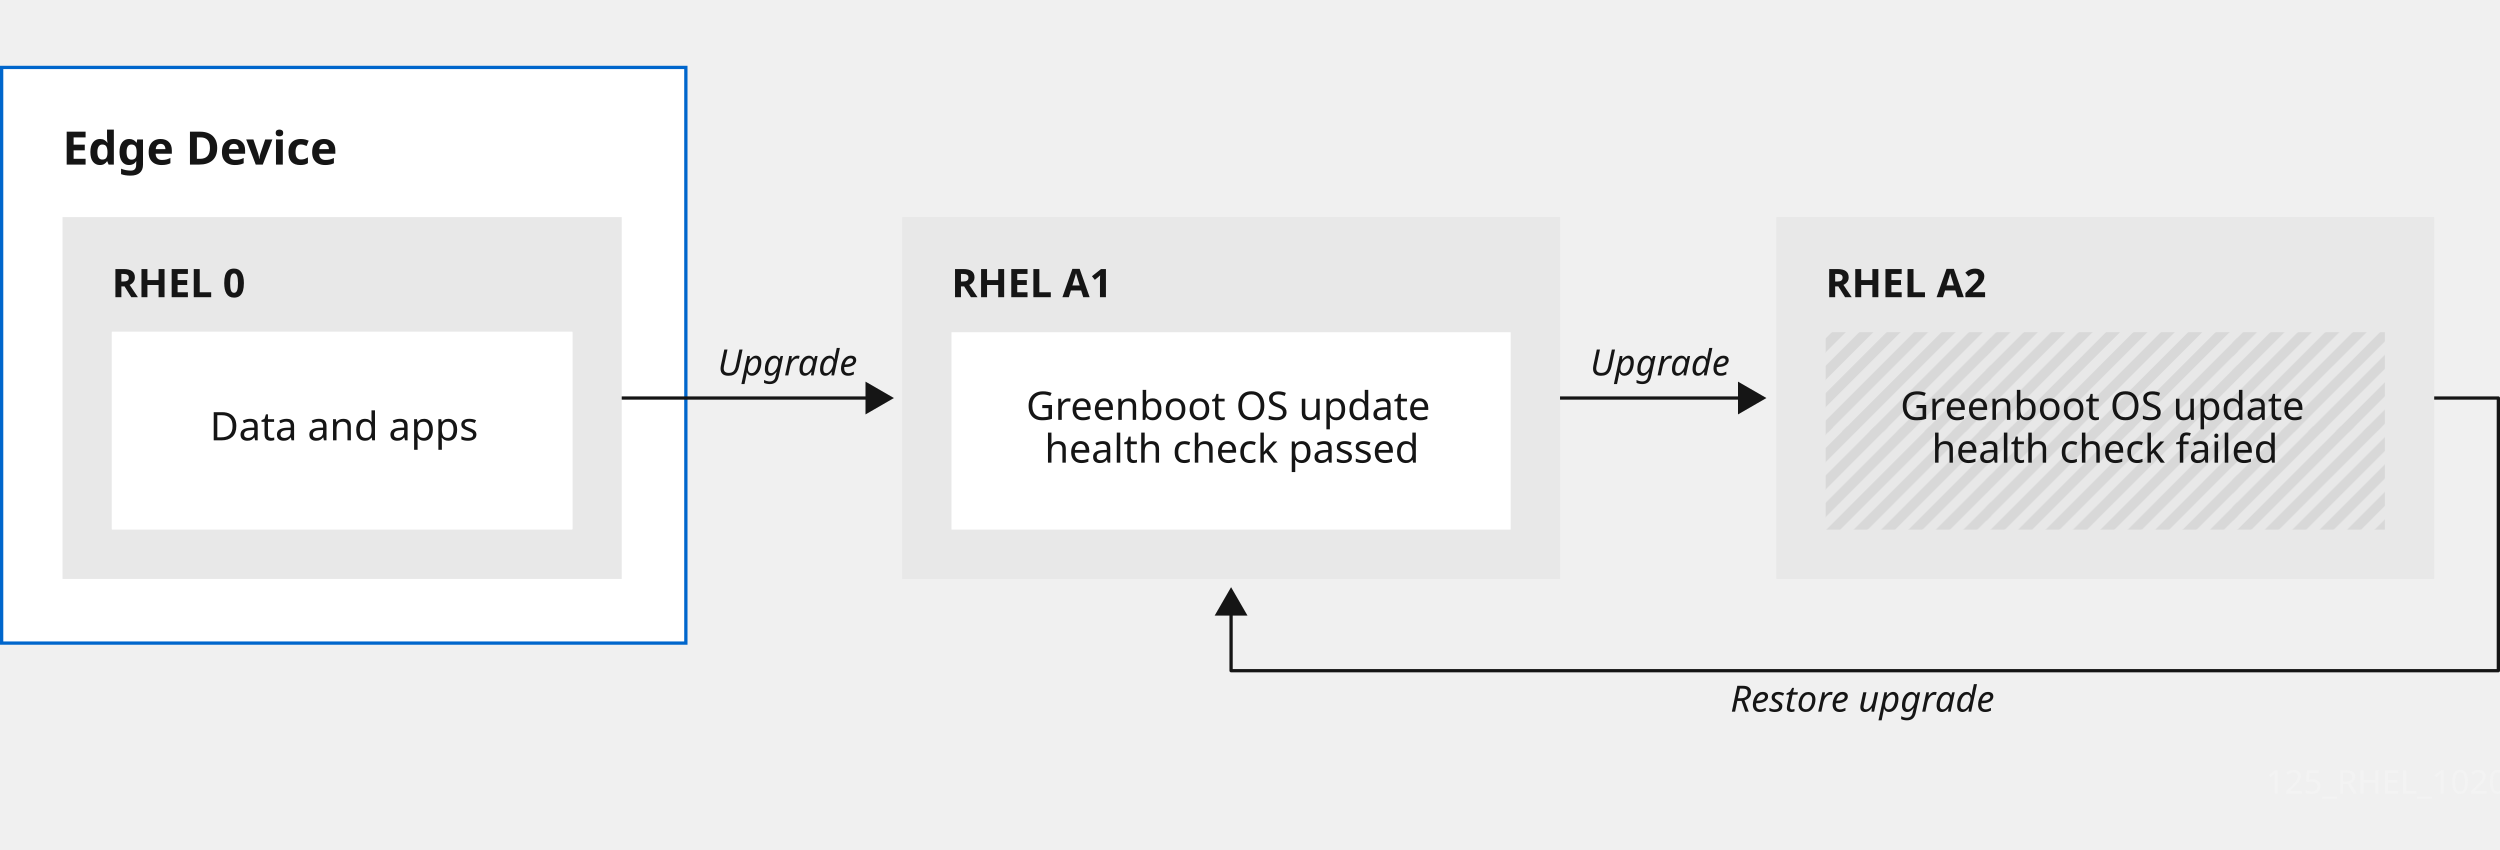
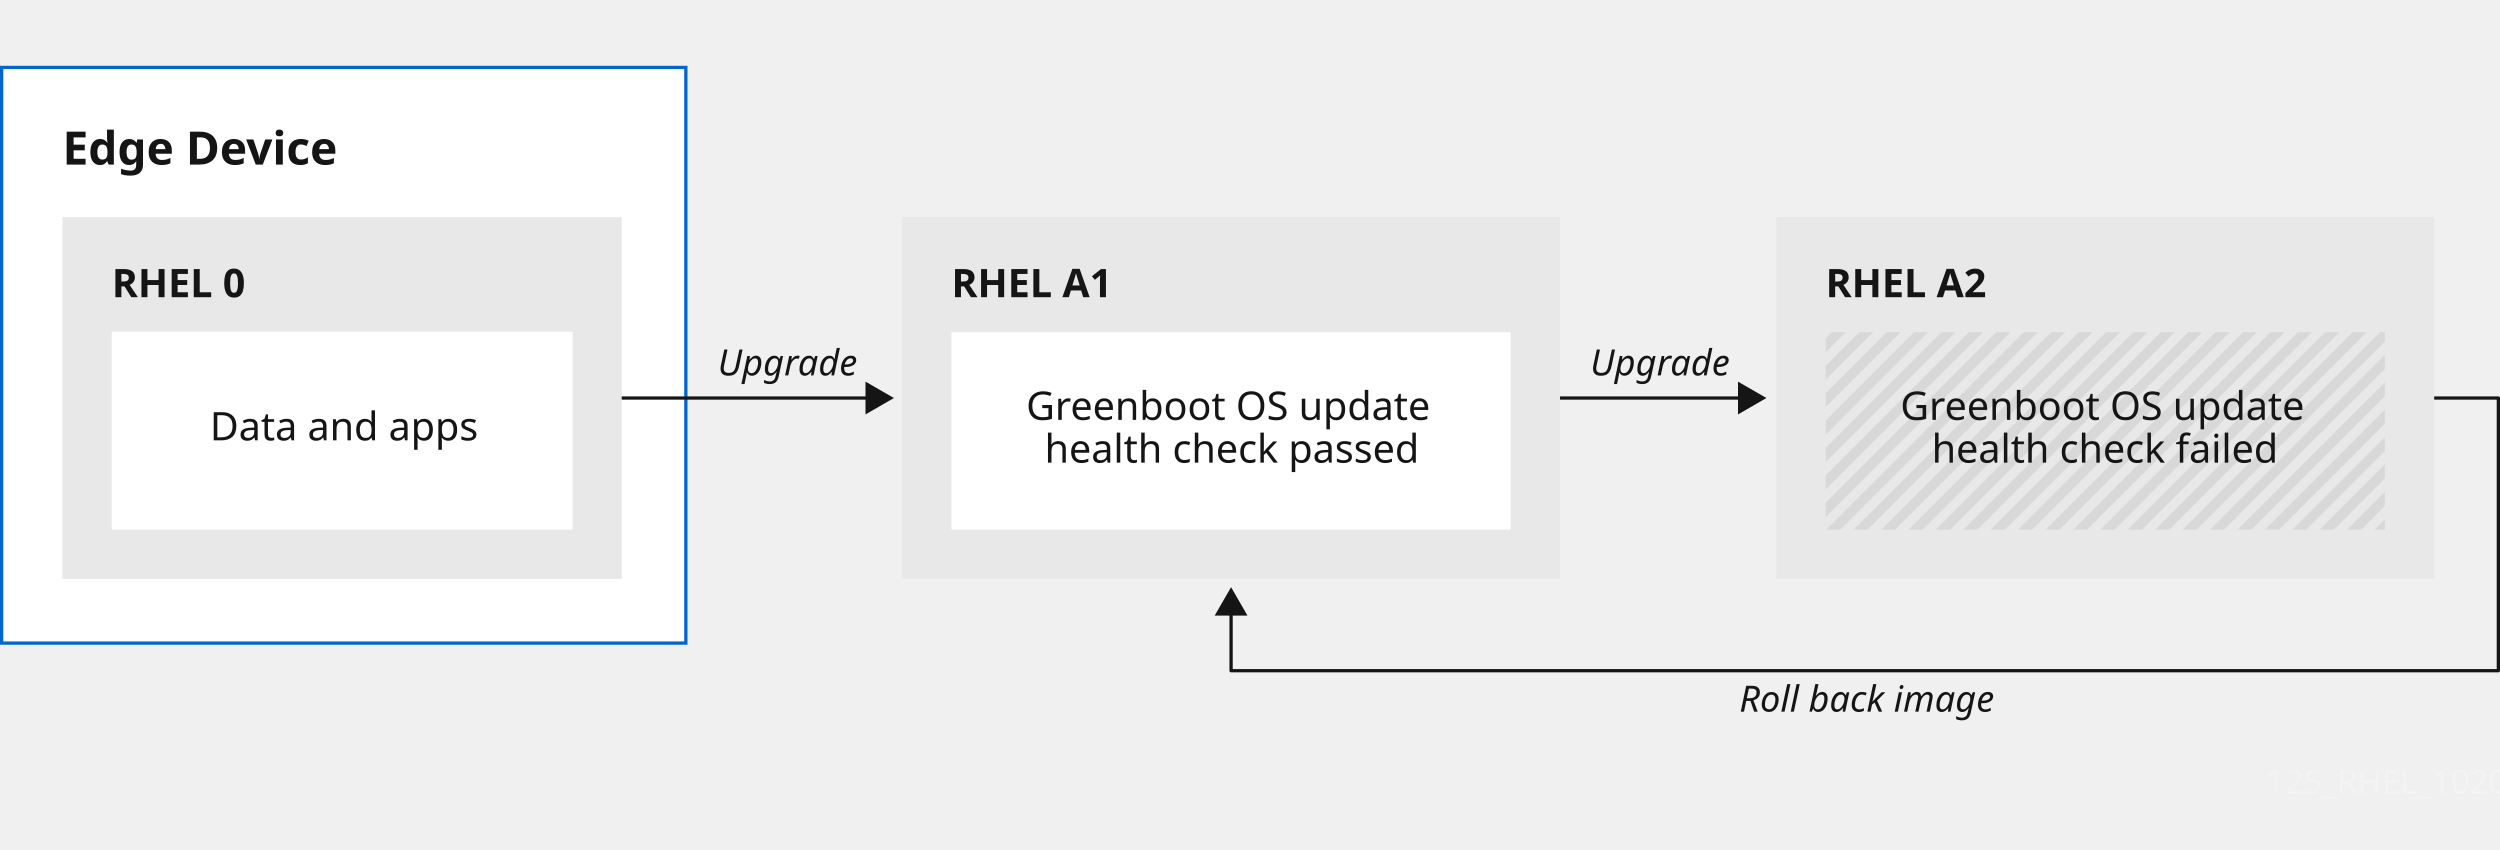
- <svg xmlns="http://www.w3.org/2000/svg" id="b9feaea6-30c8-4f78-838f-b031e15361ff" data-name="artwork" width="760" height="258.272" viewBox="0 0 760 258.272">
+ <svg xmlns="http://www.w3.org/2000/svg" id="a7a1a053-1014-41fd-99d3-c1a46595a13b" data-name="artwork" width="760" height="258.272" viewBox="0 0 760 258.272">
  <defs>
    <style>
-       .bbb43f7a-9e41-43db-98a5-db3ce2d2c0f8, .f1011e38-89a5-4bc4-865e-fc50b9f1a3e7, .f8e6f3fd-81db-48b1-b7b0-ad2303dfe167 {
+       .a7fe4b94-1d9d-4a3e-999a-9f0786f2b064, .ad9d6e6a-bd71-435c-b8c7-308fba2f9630, .b67eaa37-d375-42de-8fa5-ea018895b8c0 {
        fill: none;
      }

-       .b0faa9c8-3987-47ab-a61f-6a9502538d06, .b1d71bf6-2ad7-4745-9d9f-0aa42ea12949, .bd5075b4-3db8-41f9-a975-3b0d3575a11d, .e053634e-5083-4285-8169-6f3431a040fb, .ed5a42dc-5281-44b7-8c88-ce05532959db, .ef8828b6-6cc2-404c-b8ff-487e92860b6f {
+       .abff565d-a923-403f-b186-2a98509b29c7, .adbfa19f-35b9-462b-96b3-ba1240e538bd, .b029811d-702e-4563-acad-211adc013e5c, .b77ebb21-440c-4a18-8d54-f5827e54ec3e, .bcd3c95e-fa86-4ae9-8dfe-03c9c4177e71, .e1b42514-9a75-4039-b4d6-f460056fcdca {
        fill: #151515;
      }

-       .ed5a42dc-5281-44b7-8c88-ce05532959db, .f8e6f3fd-81db-48b1-b7b0-ad2303dfe167 {
+       .abff565d-a923-403f-b186-2a98509b29c7, .ad9d6e6a-bd71-435c-b8c7-308fba2f9630 {
        stroke: #151515;
      }

-       .ed5a42dc-5281-44b7-8c88-ce05532959db {
+       .abff565d-a923-403f-b186-2a98509b29c7 {
        stroke-miterlimit: 10;
      }

-       .b80b361f-a07a-4c91-86c3-1091dbde6640 {
+       .fdbff30c-d4fd-49f3-a0b5-780ac9dde597 {
        fill: #fff;
      }

-       .b4b50f16-7315-4faa-be6c-0e156bba98f7 {
+       .a557a4d8-a7cf-44de-a085-f4d8786fbdfe {
        fill: #06c;
      }

-       .b1d71bf6-2ad7-4745-9d9f-0aa42ea12949 {
+       .e1b42514-9a75-4039-b4d6-f460056fcdca {
        font-size: 14px;
      }

-       .b1d71bf6-2ad7-4745-9d9f-0aa42ea12949, .bd5075b4-3db8-41f9-a975-3b0d3575a11d {
+       .adbfa19f-35b9-462b-96b3-ba1240e538bd, .e1b42514-9a75-4039-b4d6-f460056fcdca {
        font-family: RedHatText-Bold, Red Hat Text;
        font-weight: 700;
      }

-       .f8e6f3fd-81db-48b1-b7b0-ad2303dfe167 {
+       .ad9d6e6a-bd71-435c-b8c7-308fba2f9630 {
        stroke-linecap: round;
        stroke-linejoin: round;
      }

-       .ef8828b6-6cc2-404c-b8ff-487e92860b6f {
+       .bcd3c95e-fa86-4ae9-8dfe-03c9c4177e71 {
        font-size: 11px;
        font-family: RedHatText-Italic, Red Hat Text;
        font-style: italic;
      }

-       .bec01fb0-dab1-46b0-a830-6a884f12b8bb {
+       .e975baed-eba8-40fd-b22c-2d2874ed55f4 {
        fill: #e8e8e8;
      }

-       .b0faa9c8-3987-47ab-a61f-6a9502538d06, .bd5075b4-3db8-41f9-a975-3b0d3575a11d {
+       .adbfa19f-35b9-462b-96b3-ba1240e538bd, .b029811d-702e-4563-acad-211adc013e5c {
        font-size: 12px;
      }

-       .b0faa9c8-3987-47ab-a61f-6a9502538d06 {
+       .b029811d-702e-4563-acad-211adc013e5c {
        font-family: RedHatText-Medium, Red Hat Text;
        font-weight: 500;
      }

-       .b14611a6-9bc0-40d0-938d-5f6bd7c1acb2 {
+       .e2fc96e3-79a3-4f20-acb1-f74459f6b33c {
        opacity: 0.08;
-         fill: url(#ae13f03c-355c-456b-8726-5629eb656b81);
-       }
- 
-       .f1011e38-89a5-4bc4-865e-fc50b9f1a3e7 {
+         fill: url(#ac58600a-397b-4ceb-a706-fadc99bf2376);
+       }
+ 
+       .b67eaa37-d375-42de-8fa5-ea018895b8c0 {
        opacity: 0.05;
      }

-       .a4e9c789-273d-4d22-a047-71f5449e41cf {
+       .af1a4dc2-ffc4-43af-8022-3af4e5060acc {
        font-size: 10px;
        fill: #f3f3f3;
        font-family: RedHatText-Regular, Red Hat Text;
      }
    </style>
-     <pattern id="ae13f03c-355c-456b-8726-5629eb656b81" data-name="diaginal hash (gray) 2" width="50" height="50" patternTransform="translate(-70.498 -94.502) scale(1.5)" patternUnits="userSpaceOnUse" viewBox="0 0 50 50">
-       <rect class="bbb43f7a-9e41-43db-98a5-db3ce2d2c0f8" width="50" height="50" />
-       <g>
-         <polygon class="ed5a42dc-5281-44b7-8c88-ce05532959db" points="50 50 50 50.707 50.707 50 50 50" />
-         <polygon class="ed5a42dc-5281-44b7-8c88-ce05532959db" points="54.849 50 50 54.849 50 56.263 56.263 50 54.849 50" />
-         <polygon class="ed5a42dc-5281-44b7-8c88-ce05532959db" points="60.404 50 50 60.404 50 61.818 61.818 50 60.404 50" />
-         <polygon class="ed5a42dc-5281-44b7-8c88-ce05532959db" points="65.96 50 50 65.96 50 67.374 67.374 50 65.96 50" />
-         <polygon class="ed5a42dc-5281-44b7-8c88-ce05532959db" points="71.515 50 50 71.515 50 72.929 72.929 50 71.515 50" />
-         <polygon class="ed5a42dc-5281-44b7-8c88-ce05532959db" points="77.071 50 50 77.071 50 78.485 78.485 50 77.071 50" />
-         <polygon class="ed5a42dc-5281-44b7-8c88-ce05532959db" points="82.626 50 50 82.626 50 84.04 84.041 50 82.626 50" />
-         <polygon class="ed5a42dc-5281-44b7-8c88-ce05532959db" points="88.182 50 50 88.182 50 89.596 89.596 50 88.182 50" />
-         <polygon class="ed5a42dc-5281-44b7-8c88-ce05532959db" points="93.737 50 50 93.737 50 95.151 95.151 50 93.737 50" />
-         <polygon class="ed5a42dc-5281-44b7-8c88-ce05532959db" points="100 50 99.293 50 50 99.293 50 100 50.707 100 100 50.707 100 50" />
-       </g>
-       <g>
-         <polygon class="ed5a42dc-5281-44b7-8c88-ce05532959db" points="0 50 0 50.707 0.707 50 0 50" />
-         <polygon class="ed5a42dc-5281-44b7-8c88-ce05532959db" points="4.849 50 0 54.849 0 56.263 6.263 50 4.849 50" />
-         <polygon class="ed5a42dc-5281-44b7-8c88-ce05532959db" points="10.404 50 0 60.404 0 61.818 11.818 50 10.404 50" />
-         <polygon class="ed5a42dc-5281-44b7-8c88-ce05532959db" points="15.96 50 0 65.96 0 67.374 17.374 50 15.96 50" />
-         <polygon class="ed5a42dc-5281-44b7-8c88-ce05532959db" points="21.515 50 0 71.515 0 72.929 22.929 50 21.515 50" />
-         <polygon class="ed5a42dc-5281-44b7-8c88-ce05532959db" points="27.071 50 0 77.071 0 78.485 28.485 50 27.071 50" />
-         <polygon class="ed5a42dc-5281-44b7-8c88-ce05532959db" points="32.626 50 0 82.626 0 84.04 34.041 50 32.626 50" />
-         <polygon class="ed5a42dc-5281-44b7-8c88-ce05532959db" points="38.182 50 0 88.182 0 89.596 39.596 50 38.182 50" />
-         <polygon class="ed5a42dc-5281-44b7-8c88-ce05532959db" points="43.737 50 0 93.737 0 95.151 45.151 50 43.737 50" />
-         <polygon class="ed5a42dc-5281-44b7-8c88-ce05532959db" points="50 50 49.293 50 0 99.293 0 100 0.707 100 50 50.707 50 50" />
-       </g>
-       <polygon class="ed5a42dc-5281-44b7-8c88-ce05532959db" points="0 50 -0.707 50 -50 99.293 -50 100 -49.293 100 0 50.707 0 50" />
-       <g>
-         <polygon class="ed5a42dc-5281-44b7-8c88-ce05532959db" points="50 0 50 0.707 50.707 0 50 0" />
-         <polygon class="ed5a42dc-5281-44b7-8c88-ce05532959db" points="54.849 0 50 4.849 50 6.263 56.263 0 54.849 0" />
-         <polygon class="ed5a42dc-5281-44b7-8c88-ce05532959db" points="60.404 0 50 10.404 50 11.818 61.818 0 60.404 0" />
-         <polygon class="ed5a42dc-5281-44b7-8c88-ce05532959db" points="65.96 0 50 15.96 50 17.374 67.374 0 65.96 0" />
-         <polygon class="ed5a42dc-5281-44b7-8c88-ce05532959db" points="71.515 0 50 21.515 50 22.929 72.929 0 71.515 0" />
-         <polygon class="ed5a42dc-5281-44b7-8c88-ce05532959db" points="77.071 0 50 27.071 50 28.485 78.485 0 77.071 0" />
-         <polygon class="ed5a42dc-5281-44b7-8c88-ce05532959db" points="82.626 0 50 32.626 50 34.04 84.041 0 82.626 0" />
-         <polygon class="ed5a42dc-5281-44b7-8c88-ce05532959db" points="88.182 0 50 38.182 50 39.596 89.596 0 88.182 0" />
-         <polygon class="ed5a42dc-5281-44b7-8c88-ce05532959db" points="93.737 0 50 43.737 50 45.151 95.151 0 93.737 0" />
-         <polygon class="ed5a42dc-5281-44b7-8c88-ce05532959db" points="100 0 99.293 0 50 49.293 50 50 50.707 50 100 0.707 100 0" />
-       </g>
-       <g>
-         <polygon class="ed5a42dc-5281-44b7-8c88-ce05532959db" points="0 0 0 0.707 0.707 0 0 0" />
-         <polygon class="ed5a42dc-5281-44b7-8c88-ce05532959db" points="4.849 0 0 4.849 0 6.263 6.263 0 4.849 0" />
-         <polygon class="ed5a42dc-5281-44b7-8c88-ce05532959db" points="10.404 0 0 10.404 0 11.818 11.818 0 10.404 0" />
-         <polygon class="ed5a42dc-5281-44b7-8c88-ce05532959db" points="15.96 0 0 15.96 0 17.374 17.374 0 15.96 0" />
-         <polygon class="ed5a42dc-5281-44b7-8c88-ce05532959db" points="21.515 0 0 21.515 0 22.929 22.929 0 21.515 0" />
-         <polygon class="ed5a42dc-5281-44b7-8c88-ce05532959db" points="27.071 0 0 27.071 0 28.485 28.485 0 27.071 0" />
-         <polygon class="ed5a42dc-5281-44b7-8c88-ce05532959db" points="32.626 0 0 32.626 0 34.04 34.041 0 32.626 0" />
-         <polygon class="ed5a42dc-5281-44b7-8c88-ce05532959db" points="38.182 0 0 38.182 0 39.596 39.596 0 38.182 0" />
-         <polygon class="ed5a42dc-5281-44b7-8c88-ce05532959db" points="43.737 0 0 43.737 0 45.151 45.151 0 43.737 0" />
-         <polygon class="ed5a42dc-5281-44b7-8c88-ce05532959db" points="50 0 49.293 0 0 49.293 0 50 0.707 50 50 0.707 50 0" />
-         <polygon class="ed5a42dc-5281-44b7-8c88-ce05532959db" points="6.263 50 50 6.262 50 4.848 4.849 50 6.263 50" />
-         <polygon class="ed5a42dc-5281-44b7-8c88-ce05532959db" points="11.818 50 50 11.818 50 10.404 10.404 50 11.818 50" />
-         <polygon class="ed5a42dc-5281-44b7-8c88-ce05532959db" points="17.374 50 50 17.374 50 15.96 15.96 50 17.374 50" />
-         <polygon class="ed5a42dc-5281-44b7-8c88-ce05532959db" points="22.929 50 50 22.929 50 21.515 21.515 50 22.929 50" />
-         <polygon class="ed5a42dc-5281-44b7-8c88-ce05532959db" points="28.485 50 50 28.485 50 27.071 27.071 50 28.485 50" />
-         <polygon class="ed5a42dc-5281-44b7-8c88-ce05532959db" points="34.04 50 50 34.04 50 32.626 32.626 50 34.04 50" />
-         <polygon class="ed5a42dc-5281-44b7-8c88-ce05532959db" points="39.596 50 50 39.596 50 38.182 38.182 50 39.596 50" />
-         <polygon class="ed5a42dc-5281-44b7-8c88-ce05532959db" points="45.151 50 50 45.151 50 43.737 43.737 50 45.151 50" />
-         <polygon class="ed5a42dc-5281-44b7-8c88-ce05532959db" points="50 50 50 49.293 49.293 50 50 50" />
-       </g>
-       <g>
-         <polygon class="ed5a42dc-5281-44b7-8c88-ce05532959db" points="0 0 -0.707 0 -50 49.293 -50 50 -49.293 50 0 0.707 0 0" />
-         <polygon class="ed5a42dc-5281-44b7-8c88-ce05532959db" points="-43.737 50 0 6.262 0 4.848 -45.151 50 -43.737 50" />
-         <polygon class="ed5a42dc-5281-44b7-8c88-ce05532959db" points="-38.182 50 0 11.818 0 10.404 -39.596 50 -38.182 50" />
-         <polygon class="ed5a42dc-5281-44b7-8c88-ce05532959db" points="-32.626 50 0 17.374 0 15.96 -34.04 50 -32.626 50" />
-         <polygon class="ed5a42dc-5281-44b7-8c88-ce05532959db" points="-27.071 50 0 22.929 0 21.515 -28.485 50 -27.071 50" />
-         <polygon class="ed5a42dc-5281-44b7-8c88-ce05532959db" points="-21.515 50 0 28.485 0 27.071 -22.929 50 -21.515 50" />
-         <polygon class="ed5a42dc-5281-44b7-8c88-ce05532959db" points="-15.96 50 0 34.04 0 32.626 -17.374 50 -15.96 50" />
-         <polygon class="ed5a42dc-5281-44b7-8c88-ce05532959db" points="-10.404 50 0 39.596 0 38.182 -11.818 50 -10.404 50" />
-         <polygon class="ed5a42dc-5281-44b7-8c88-ce05532959db" points="-4.849 50 0 45.151 0 43.737 -6.263 50 -4.849 50" />
-         <polygon class="ed5a42dc-5281-44b7-8c88-ce05532959db" points="0 50 0 49.293 -0.707 50 0 50" />
-       </g>
-       <polygon class="ed5a42dc-5281-44b7-8c88-ce05532959db" points="100 -50 99.293 -50 50 -0.707 50 0 50.707 0 100 -49.293 100 -50" />
-       <g>
-         <polygon class="ed5a42dc-5281-44b7-8c88-ce05532959db" points="50 -50 49.293 -50 0 -0.707 0 0 0.707 0 50 -49.293 50 -50" />
-         <polygon class="ed5a42dc-5281-44b7-8c88-ce05532959db" points="6.263 0 50 -43.738 50 -45.152 4.849 0 6.263 0" />
-         <polygon class="ed5a42dc-5281-44b7-8c88-ce05532959db" points="11.818 0 50 -38.182 50 -39.596 10.404 0 11.818 0" />
-         <polygon class="ed5a42dc-5281-44b7-8c88-ce05532959db" points="17.374 0 50 -32.626 50 -34.04 15.96 0 17.374 0" />
-         <polygon class="ed5a42dc-5281-44b7-8c88-ce05532959db" points="22.929 0 50 -27.071 50 -28.485 21.515 0 22.929 0" />
-         <polygon class="ed5a42dc-5281-44b7-8c88-ce05532959db" points="28.485 0 50 -21.515 50 -22.929 27.071 0 28.485 0" />
-         <polygon class="ed5a42dc-5281-44b7-8c88-ce05532959db" points="34.04 0 50 -15.96 50 -17.374 32.626 0 34.04 0" />
-         <polygon class="ed5a42dc-5281-44b7-8c88-ce05532959db" points="39.596 0 50 -10.404 50 -11.818 38.182 0 39.596 0" />
-         <polygon class="ed5a42dc-5281-44b7-8c88-ce05532959db" points="45.151 0 50 -4.849 50 -6.263 43.737 0 45.151 0" />
-         <polygon class="ed5a42dc-5281-44b7-8c88-ce05532959db" points="50 0 50 -0.707 49.293 0 50 0" />
-       </g>
-       <g>
-         <polygon class="ed5a42dc-5281-44b7-8c88-ce05532959db" points="0 -50 -0.707 -50 -50 -0.707 -50 0 -49.293 0 0 -49.293 0 -50" />
-         <polygon class="ed5a42dc-5281-44b7-8c88-ce05532959db" points="-43.737 0 0 -43.738 0 -45.152 -45.151 0 -43.737 0" />
-         <polygon class="ed5a42dc-5281-44b7-8c88-ce05532959db" points="-38.182 0 0 -38.182 0 -39.596 -39.596 0 -38.182 0" />
-         <polygon class="ed5a42dc-5281-44b7-8c88-ce05532959db" points="-32.626 0 0 -32.626 0 -34.04 -34.04 0 -32.626 0" />
-         <polygon class="ed5a42dc-5281-44b7-8c88-ce05532959db" points="-27.071 0 0 -27.071 0 -28.485 -28.485 0 -27.071 0" />
-         <polygon class="ed5a42dc-5281-44b7-8c88-ce05532959db" points="-21.515 0 0 -21.515 0 -22.929 -22.929 0 -21.515 0" />
-         <polygon class="ed5a42dc-5281-44b7-8c88-ce05532959db" points="-15.96 0 0 -15.96 0 -17.374 -17.374 0 -15.96 0" />
-         <polygon class="ed5a42dc-5281-44b7-8c88-ce05532959db" points="-10.404 0 0 -10.404 0 -11.818 -11.818 0 -10.404 0" />
-         <polygon class="ed5a42dc-5281-44b7-8c88-ce05532959db" points="-4.849 0 0 -4.849 0 -6.263 -6.263 0 -4.849 0" />
-         <polygon class="ed5a42dc-5281-44b7-8c88-ce05532959db" points="0 0 0 -0.707 -0.707 0 0 0" />
+     <pattern id="ac58600a-397b-4ceb-a706-fadc99bf2376" data-name="diaginal hash (gray) 2" width="50" height="50" patternTransform="translate(-70.498 -94.502) scale(1.5)" patternUnits="userSpaceOnUse" viewBox="0 0 50 50">
+       <rect class="a7fe4b94-1d9d-4a3e-999a-9f0786f2b064" width="50" height="50" />
+       <g>
+         <polygon class="abff565d-a923-403f-b186-2a98509b29c7" points="50 50 50 50.707 50.707 50 50 50" />
+         <polygon class="abff565d-a923-403f-b186-2a98509b29c7" points="54.849 50 50 54.849 50 56.263 56.263 50 54.849 50" />
+         <polygon class="abff565d-a923-403f-b186-2a98509b29c7" points="60.404 50 50 60.404 50 61.818 61.818 50 60.404 50" />
+         <polygon class="abff565d-a923-403f-b186-2a98509b29c7" points="65.96 50 50 65.96 50 67.374 67.374 50 65.96 50" />
+         <polygon class="abff565d-a923-403f-b186-2a98509b29c7" points="71.515 50 50 71.515 50 72.929 72.929 50 71.515 50" />
+         <polygon class="abff565d-a923-403f-b186-2a98509b29c7" points="77.071 50 50 77.071 50 78.485 78.485 50 77.071 50" />
+         <polygon class="abff565d-a923-403f-b186-2a98509b29c7" points="82.626 50 50 82.626 50 84.04 84.041 50 82.626 50" />
+         <polygon class="abff565d-a923-403f-b186-2a98509b29c7" points="88.182 50 50 88.182 50 89.596 89.596 50 88.182 50" />
+         <polygon class="abff565d-a923-403f-b186-2a98509b29c7" points="93.737 50 50 93.737 50 95.151 95.151 50 93.737 50" />
+         <polygon class="abff565d-a923-403f-b186-2a98509b29c7" points="100 50 99.293 50 50 99.293 50 100 50.707 100 100 50.707 100 50" />
+       </g>
+       <g>
+         <polygon class="abff565d-a923-403f-b186-2a98509b29c7" points="0 50 0 50.707 0.707 50 0 50" />
+         <polygon class="abff565d-a923-403f-b186-2a98509b29c7" points="4.849 50 0 54.849 0 56.263 6.263 50 4.849 50" />
+         <polygon class="abff565d-a923-403f-b186-2a98509b29c7" points="10.404 50 0 60.404 0 61.818 11.818 50 10.404 50" />
+         <polygon class="abff565d-a923-403f-b186-2a98509b29c7" points="15.96 50 0 65.96 0 67.374 17.374 50 15.96 50" />
+         <polygon class="abff565d-a923-403f-b186-2a98509b29c7" points="21.515 50 0 71.515 0 72.929 22.929 50 21.515 50" />
+         <polygon class="abff565d-a923-403f-b186-2a98509b29c7" points="27.071 50 0 77.071 0 78.485 28.485 50 27.071 50" />
+         <polygon class="abff565d-a923-403f-b186-2a98509b29c7" points="32.626 50 0 82.626 0 84.04 34.041 50 32.626 50" />
+         <polygon class="abff565d-a923-403f-b186-2a98509b29c7" points="38.182 50 0 88.182 0 89.596 39.596 50 38.182 50" />
+         <polygon class="abff565d-a923-403f-b186-2a98509b29c7" points="43.737 50 0 93.737 0 95.151 45.151 50 43.737 50" />
+         <polygon class="abff565d-a923-403f-b186-2a98509b29c7" points="50 50 49.293 50 0 99.293 0 100 0.707 100 50 50.707 50 50" />
+       </g>
+       <polygon class="abff565d-a923-403f-b186-2a98509b29c7" points="0 50 -0.707 50 -50 99.293 -50 100 -49.293 100 0 50.707 0 50" />
+       <g>
+         <polygon class="abff565d-a923-403f-b186-2a98509b29c7" points="50 0 50 0.707 50.707 0 50 0" />
+         <polygon class="abff565d-a923-403f-b186-2a98509b29c7" points="54.849 0 50 4.849 50 6.263 56.263 0 54.849 0" />
+         <polygon class="abff565d-a923-403f-b186-2a98509b29c7" points="60.404 0 50 10.404 50 11.818 61.818 0 60.404 0" />
+         <polygon class="abff565d-a923-403f-b186-2a98509b29c7" points="65.96 0 50 15.96 50 17.374 67.374 0 65.96 0" />
+         <polygon class="abff565d-a923-403f-b186-2a98509b29c7" points="71.515 0 50 21.515 50 22.929 72.929 0 71.515 0" />
+         <polygon class="abff565d-a923-403f-b186-2a98509b29c7" points="77.071 0 50 27.071 50 28.485 78.485 0 77.071 0" />
+         <polygon class="abff565d-a923-403f-b186-2a98509b29c7" points="82.626 0 50 32.626 50 34.04 84.041 0 82.626 0" />
+         <polygon class="abff565d-a923-403f-b186-2a98509b29c7" points="88.182 0 50 38.182 50 39.596 89.596 0 88.182 0" />
+         <polygon class="abff565d-a923-403f-b186-2a98509b29c7" points="93.737 0 50 43.737 50 45.151 95.151 0 93.737 0" />
+         <polygon class="abff565d-a923-403f-b186-2a98509b29c7" points="100 0 99.293 0 50 49.293 50 50 50.707 50 100 0.707 100 0" />
+       </g>
+       <g>
+         <polygon class="abff565d-a923-403f-b186-2a98509b29c7" points="0 0 0 0.707 0.707 0 0 0" />
+         <polygon class="abff565d-a923-403f-b186-2a98509b29c7" points="4.849 0 0 4.849 0 6.263 6.263 0 4.849 0" />
+         <polygon class="abff565d-a923-403f-b186-2a98509b29c7" points="10.404 0 0 10.404 0 11.818 11.818 0 10.404 0" />
+         <polygon class="abff565d-a923-403f-b186-2a98509b29c7" points="15.96 0 0 15.96 0 17.374 17.374 0 15.96 0" />
+         <polygon class="abff565d-a923-403f-b186-2a98509b29c7" points="21.515 0 0 21.515 0 22.929 22.929 0 21.515 0" />
+         <polygon class="abff565d-a923-403f-b186-2a98509b29c7" points="27.071 0 0 27.071 0 28.485 28.485 0 27.071 0" />
+         <polygon class="abff565d-a923-403f-b186-2a98509b29c7" points="32.626 0 0 32.626 0 34.04 34.041 0 32.626 0" />
+         <polygon class="abff565d-a923-403f-b186-2a98509b29c7" points="38.182 0 0 38.182 0 39.596 39.596 0 38.182 0" />
+         <polygon class="abff565d-a923-403f-b186-2a98509b29c7" points="43.737 0 0 43.737 0 45.151 45.151 0 43.737 0" />
+         <polygon class="abff565d-a923-403f-b186-2a98509b29c7" points="50 0 49.293 0 0 49.293 0 50 0.707 50 50 0.707 50 0" />
+         <polygon class="abff565d-a923-403f-b186-2a98509b29c7" points="6.263 50 50 6.262 50 4.848 4.849 50 6.263 50" />
+         <polygon class="abff565d-a923-403f-b186-2a98509b29c7" points="11.818 50 50 11.818 50 10.404 10.404 50 11.818 50" />
+         <polygon class="abff565d-a923-403f-b186-2a98509b29c7" points="17.374 50 50 17.374 50 15.96 15.96 50 17.374 50" />
+         <polygon class="abff565d-a923-403f-b186-2a98509b29c7" points="22.929 50 50 22.929 50 21.515 21.515 50 22.929 50" />
+         <polygon class="abff565d-a923-403f-b186-2a98509b29c7" points="28.485 50 50 28.485 50 27.071 27.071 50 28.485 50" />
+         <polygon class="abff565d-a923-403f-b186-2a98509b29c7" points="34.04 50 50 34.04 50 32.626 32.626 50 34.04 50" />
+         <polygon class="abff565d-a923-403f-b186-2a98509b29c7" points="39.596 50 50 39.596 50 38.182 38.182 50 39.596 50" />
+         <polygon class="abff565d-a923-403f-b186-2a98509b29c7" points="45.151 50 50 45.151 50 43.737 43.737 50 45.151 50" />
+         <polygon class="abff565d-a923-403f-b186-2a98509b29c7" points="50 50 50 49.293 49.293 50 50 50" />
+       </g>
+       <g>
+         <polygon class="abff565d-a923-403f-b186-2a98509b29c7" points="0 0 -0.707 0 -50 49.293 -50 50 -49.293 50 0 0.707 0 0" />
+         <polygon class="abff565d-a923-403f-b186-2a98509b29c7" points="-43.737 50 0 6.262 0 4.848 -45.151 50 -43.737 50" />
+         <polygon class="abff565d-a923-403f-b186-2a98509b29c7" points="-38.182 50 0 11.818 0 10.404 -39.596 50 -38.182 50" />
+         <polygon class="abff565d-a923-403f-b186-2a98509b29c7" points="-32.626 50 0 17.374 0 15.96 -34.04 50 -32.626 50" />
+         <polygon class="abff565d-a923-403f-b186-2a98509b29c7" points="-27.071 50 0 22.929 0 21.515 -28.485 50 -27.071 50" />
+         <polygon class="abff565d-a923-403f-b186-2a98509b29c7" points="-21.515 50 0 28.485 0 27.071 -22.929 50 -21.515 50" />
+         <polygon class="abff565d-a923-403f-b186-2a98509b29c7" points="-15.96 50 0 34.04 0 32.626 -17.374 50 -15.96 50" />
+         <polygon class="abff565d-a923-403f-b186-2a98509b29c7" points="-10.404 50 0 39.596 0 38.182 -11.818 50 -10.404 50" />
+         <polygon class="abff565d-a923-403f-b186-2a98509b29c7" points="-4.849 50 0 45.151 0 43.737 -6.263 50 -4.849 50" />
+         <polygon class="abff565d-a923-403f-b186-2a98509b29c7" points="0 50 0 49.293 -0.707 50 0 50" />
+       </g>
+       <polygon class="abff565d-a923-403f-b186-2a98509b29c7" points="100 -50 99.293 -50 50 -0.707 50 0 50.707 0 100 -49.293 100 -50" />
+       <g>
+         <polygon class="abff565d-a923-403f-b186-2a98509b29c7" points="50 -50 49.293 -50 0 -0.707 0 0 0.707 0 50 -49.293 50 -50" />
+         <polygon class="abff565d-a923-403f-b186-2a98509b29c7" points="6.263 0 50 -43.738 50 -45.152 4.849 0 6.263 0" />
+         <polygon class="abff565d-a923-403f-b186-2a98509b29c7" points="11.818 0 50 -38.182 50 -39.596 10.404 0 11.818 0" />
+         <polygon class="abff565d-a923-403f-b186-2a98509b29c7" points="17.374 0 50 -32.626 50 -34.04 15.96 0 17.374 0" />
+         <polygon class="abff565d-a923-403f-b186-2a98509b29c7" points="22.929 0 50 -27.071 50 -28.485 21.515 0 22.929 0" />
+         <polygon class="abff565d-a923-403f-b186-2a98509b29c7" points="28.485 0 50 -21.515 50 -22.929 27.071 0 28.485 0" />
+         <polygon class="abff565d-a923-403f-b186-2a98509b29c7" points="34.04 0 50 -15.96 50 -17.374 32.626 0 34.04 0" />
+         <polygon class="abff565d-a923-403f-b186-2a98509b29c7" points="39.596 0 50 -10.404 50 -11.818 38.182 0 39.596 0" />
+         <polygon class="abff565d-a923-403f-b186-2a98509b29c7" points="45.151 0 50 -4.849 50 -6.263 43.737 0 45.151 0" />
+         <polygon class="abff565d-a923-403f-b186-2a98509b29c7" points="50 0 50 -0.707 49.293 0 50 0" />
+       </g>
+       <g>
+         <polygon class="abff565d-a923-403f-b186-2a98509b29c7" points="0 -50 -0.707 -50 -50 -0.707 -50 0 -49.293 0 0 -49.293 0 -50" />
+         <polygon class="abff565d-a923-403f-b186-2a98509b29c7" points="-43.737 0 0 -43.738 0 -45.152 -45.151 0 -43.737 0" />
+         <polygon class="abff565d-a923-403f-b186-2a98509b29c7" points="-38.182 0 0 -38.182 0 -39.596 -39.596 0 -38.182 0" />
+         <polygon class="abff565d-a923-403f-b186-2a98509b29c7" points="-32.626 0 0 -32.626 0 -34.04 -34.04 0 -32.626 0" />
+         <polygon class="abff565d-a923-403f-b186-2a98509b29c7" points="-27.071 0 0 -27.071 0 -28.485 -28.485 0 -27.071 0" />
+         <polygon class="abff565d-a923-403f-b186-2a98509b29c7" points="-21.515 0 0 -21.515 0 -22.929 -22.929 0 -21.515 0" />
+         <polygon class="abff565d-a923-403f-b186-2a98509b29c7" points="-15.96 0 0 -15.96 0 -17.374 -17.374 0 -15.96 0" />
+         <polygon class="abff565d-a923-403f-b186-2a98509b29c7" points="-10.404 0 0 -10.404 0 -11.818 -11.818 0 -10.404 0" />
+         <polygon class="abff565d-a923-403f-b186-2a98509b29c7" points="-4.849 0 0 -4.849 0 -6.263 -6.263 0 -4.849 0" />
+         <polygon class="abff565d-a923-403f-b186-2a98509b29c7" points="0 0 0 -0.707 -0.707 0 0 0" />
      </g>
    </pattern>
  </defs>
  <g>
    <g>
-       <rect class="b80b361f-a07a-4c91-86c3-1091dbde6640" x="0.5" y="20.5" width="208" height="175" />
-       <path class="b4b50f16-7315-4faa-be6c-0e156bba98f7" d="M208,21V195H1V21H208m1-1H0V196H209V20Z" />
-     </g>
-     <text class="b1d71bf6-2ad7-4745-9d9f-0aa42ea12949" transform="translate(19.005 50.032)">Edge Device</text>
-     <g>
-       <line class="f8e6f3fd-81db-48b1-b7b0-ad2303dfe167" x1="189" y1="121" x2="264.572" y2="121" />
-       <polygon class="e053634e-5083-4285-8169-6f3431a040fb" points="263.113 125.986 271.749 121 263.113 116.014 263.113 125.986" />
-     </g>
-     <text class="ef8828b6-6cc2-404c-b8ff-487e92860b6f" transform="translate(218.17 114.124)">Upgrade</text>
-     <g>
-       <line class="f8e6f3fd-81db-48b1-b7b0-ad2303dfe167" x1="474.249" y1="121" x2="529.81" y2="121" />
-       <polygon class="e053634e-5083-4285-8169-6f3431a040fb" points="528.351 125.986 536.986 121 528.351 116.014 528.351 125.986" />
-     </g>
-     <g>
-       <polyline class="f8e6f3fd-81db-48b1-b7b0-ad2303dfe167" points="740.009 121 759.5 121 759.5 203.887 374.249 203.887 374.249 185.676" />
-       <polygon class="e053634e-5083-4285-8169-6f3431a040fb" points="379.235 187.135 374.249 178.5 369.262 187.135 379.235 187.135" />
-     </g>
-     <text class="ef8828b6-6cc2-404c-b8ff-487e92860b6f" transform="translate(483.407 114.124)">Upgrade</text>
-     <text class="ef8828b6-6cc2-404c-b8ff-487e92860b6f" transform="translate(526.032 216.342)">Restore upgrade</text>
-     <g>
-       <rect class="bec01fb0-dab1-46b0-a830-6a884f12b8bb" x="274.249" y="66" width="200" height="110" transform="translate(748.497 242) rotate(-180)" />
-       <text class="bd5075b4-3db8-41f9-a975-3b0d3575a11d" transform="translate(289.249 90.35)">RHEL A1</text>
-       <rect class="b80b361f-a07a-4c91-86c3-1091dbde6640" x="289.249" y="101" width="170" height="60" transform="translate(748.497 262) rotate(-180)" />
-       <text class="b0faa9c8-3987-47ab-a61f-6a9502538d06" transform="translate(311.958 127.643)">Greenboot OS update<tspan x="5.61" y="13">health check passed</tspan>
+       <rect class="fdbff30c-d4fd-49f3-a0b5-780ac9dde597" x="0.5" y="20.5" width="208" height="175" />
+       <path class="a557a4d8-a7cf-44de-a085-f4d8786fbdfe" d="M208,21V195H1V21H208m1-1H0V196H209V20Z" />
+     </g>
+     <text class="e1b42514-9a75-4039-b4d6-f460056fcdca" transform="translate(19.005 50.032)">Edge Device</text>
+     <g>
+       <line class="ad9d6e6a-bd71-435c-b8c7-308fba2f9630" x1="189" y1="121" x2="264.572" y2="121" />
+       <polygon class="b77ebb21-440c-4a18-8d54-f5827e54ec3e" points="263.113 125.986 271.749 121 263.113 116.014 263.113 125.986" />
+     </g>
+     <text class="bcd3c95e-fa86-4ae9-8dfe-03c9c4177e71" transform="translate(218.17 114.124)">Upgrade</text>
+     <g>
+       <line class="ad9d6e6a-bd71-435c-b8c7-308fba2f9630" x1="474.249" y1="121" x2="529.81" y2="121" />
+       <polygon class="b77ebb21-440c-4a18-8d54-f5827e54ec3e" points="528.351 125.986 536.986 121 528.351 116.014 528.351 125.986" />
+     </g>
+     <g>
+       <polyline class="ad9d6e6a-bd71-435c-b8c7-308fba2f9630" points="740.009 121 759.5 121 759.5 203.887 374.249 203.887 374.249 185.676" />
+       <polygon class="b77ebb21-440c-4a18-8d54-f5827e54ec3e" points="379.235 187.135 374.249 178.5 369.262 187.135 379.235 187.135" />
+     </g>
+     <text class="bcd3c95e-fa86-4ae9-8dfe-03c9c4177e71" transform="translate(483.407 114.124)">Upgrade</text>
+     <text class="bcd3c95e-fa86-4ae9-8dfe-03c9c4177e71" transform="translate(528.738 216.342)">Roll back image</text>
+     <g>
+       <rect class="e975baed-eba8-40fd-b22c-2d2874ed55f4" x="274.249" y="66" width="200" height="110" transform="translate(748.497 242) rotate(-180)" />
+       <text class="adbfa19f-35b9-462b-96b3-ba1240e538bd" transform="translate(289.249 90.35)">RHEL A1</text>
+       <rect class="fdbff30c-d4fd-49f3-a0b5-780ac9dde597" x="289.249" y="101" width="170" height="60" transform="translate(748.497 262) rotate(-180)" />
+       <text class="b029811d-702e-4563-acad-211adc013e5c" transform="translate(311.958 127.643)">Greenboot OS update<tspan x="5.61" y="13">health check passed</tspan>
      </text>
    </g>
-     <rect class="bec01fb0-dab1-46b0-a830-6a884f12b8bb" x="539.997" y="66" width="200" height="110" transform="translate(1279.994 242) rotate(-180)" />
-     <text class="bd5075b4-3db8-41f9-a975-3b0d3575a11d" transform="translate(554.997 90.35)">RHEL A2</text>
-     <polygon class="b14611a6-9bc0-40d0-938d-5f6bd7c1acb2" points="554.998 161 724.998 161 724.998 101 554.998 101 554.998 161" />
-     <rect class="f1011e38-89a5-4bc4-865e-fc50b9f1a3e7" x="554.998" y="101" width="170" height="60" transform="translate(1279.995 262) rotate(-180)" />
-     <text class="b0faa9c8-3987-47ab-a61f-6a9502538d06" transform="translate(577.707 127.643)">Greenboot OS update<tspan x="9.534" y="13">health check failed</tspan>
+     <rect class="e975baed-eba8-40fd-b22c-2d2874ed55f4" x="539.997" y="66" width="200" height="110" transform="translate(1279.994 242) rotate(-180)" />
+     <text class="adbfa19f-35b9-462b-96b3-ba1240e538bd" transform="translate(554.997 90.35)">RHEL A2</text>
+     <polygon class="e2fc96e3-79a3-4f20-acb1-f74459f6b33c" points="554.998 161 724.998 161 724.998 101 554.998 101 554.998 161" />
+     <rect class="b67eaa37-d375-42de-8fa5-ea018895b8c0" x="554.998" y="101" width="170" height="60" transform="translate(1279.995 262) rotate(-180)" />
+     <text class="b029811d-702e-4563-acad-211adc013e5c" transform="translate(577.707 127.643)">Greenboot OS update<tspan x="9.534" y="13">health check failed</tspan>
    </text>
-     <rect class="bec01fb0-dab1-46b0-a830-6a884f12b8bb" x="19.005" y="66" width="170" height="110" transform="translate(208.011 242) rotate(-180)" />
-     <text class="bd5075b4-3db8-41f9-a975-3b0d3575a11d" transform="translate(34.005 90.35)">RHEL 0</text>
-     <rect class="b80b361f-a07a-4c91-86c3-1091dbde6640" x="34.005" y="101" width="140" height="60" transform="translate(208.011 262) rotate(-180)" />
-     <rect class="b80b361f-a07a-4c91-86c3-1091dbde6640" x="34.005" y="100.819" width="140" height="60" transform="translate(208.011 261.638) rotate(-180)" />
-     <text class="b0faa9c8-3987-47ab-a61f-6a9502538d06" transform="translate(63.813 133.866)">Data and apps</text>
-     <g>
-       <text class="a4e9c789-273d-4d22-a047-71f5449e41cf" transform="translate(688.821 241.289)">125_RHEL_1020</text>
-       <rect class="bbb43f7a-9e41-43db-98a5-db3ce2d2c0f8" y="218.272" width="760" height="40" />
+     <rect class="e975baed-eba8-40fd-b22c-2d2874ed55f4" x="19.005" y="66" width="170" height="110" transform="translate(208.011 242) rotate(-180)" />
+     <text class="adbfa19f-35b9-462b-96b3-ba1240e538bd" transform="translate(34.005 90.35)">RHEL 0</text>
+     <rect class="fdbff30c-d4fd-49f3-a0b5-780ac9dde597" x="34.005" y="101" width="140" height="60" transform="translate(208.011 262) rotate(-180)" />
+     <rect class="fdbff30c-d4fd-49f3-a0b5-780ac9dde597" x="34.005" y="100.819" width="140" height="60" transform="translate(208.011 261.638) rotate(-180)" />
+     <text class="b029811d-702e-4563-acad-211adc013e5c" transform="translate(63.813 133.866)">Data and apps</text>
+     <g>
+       <text class="af1a4dc2-ffc4-43af-8022-3af4e5060acc" transform="translate(688.821 241.289)">125_RHEL_1020</text>
+       <rect class="a7fe4b94-1d9d-4a3e-999a-9f0786f2b064" y="218.272" width="760" height="40" />
    </g>
  </g>
</svg>
